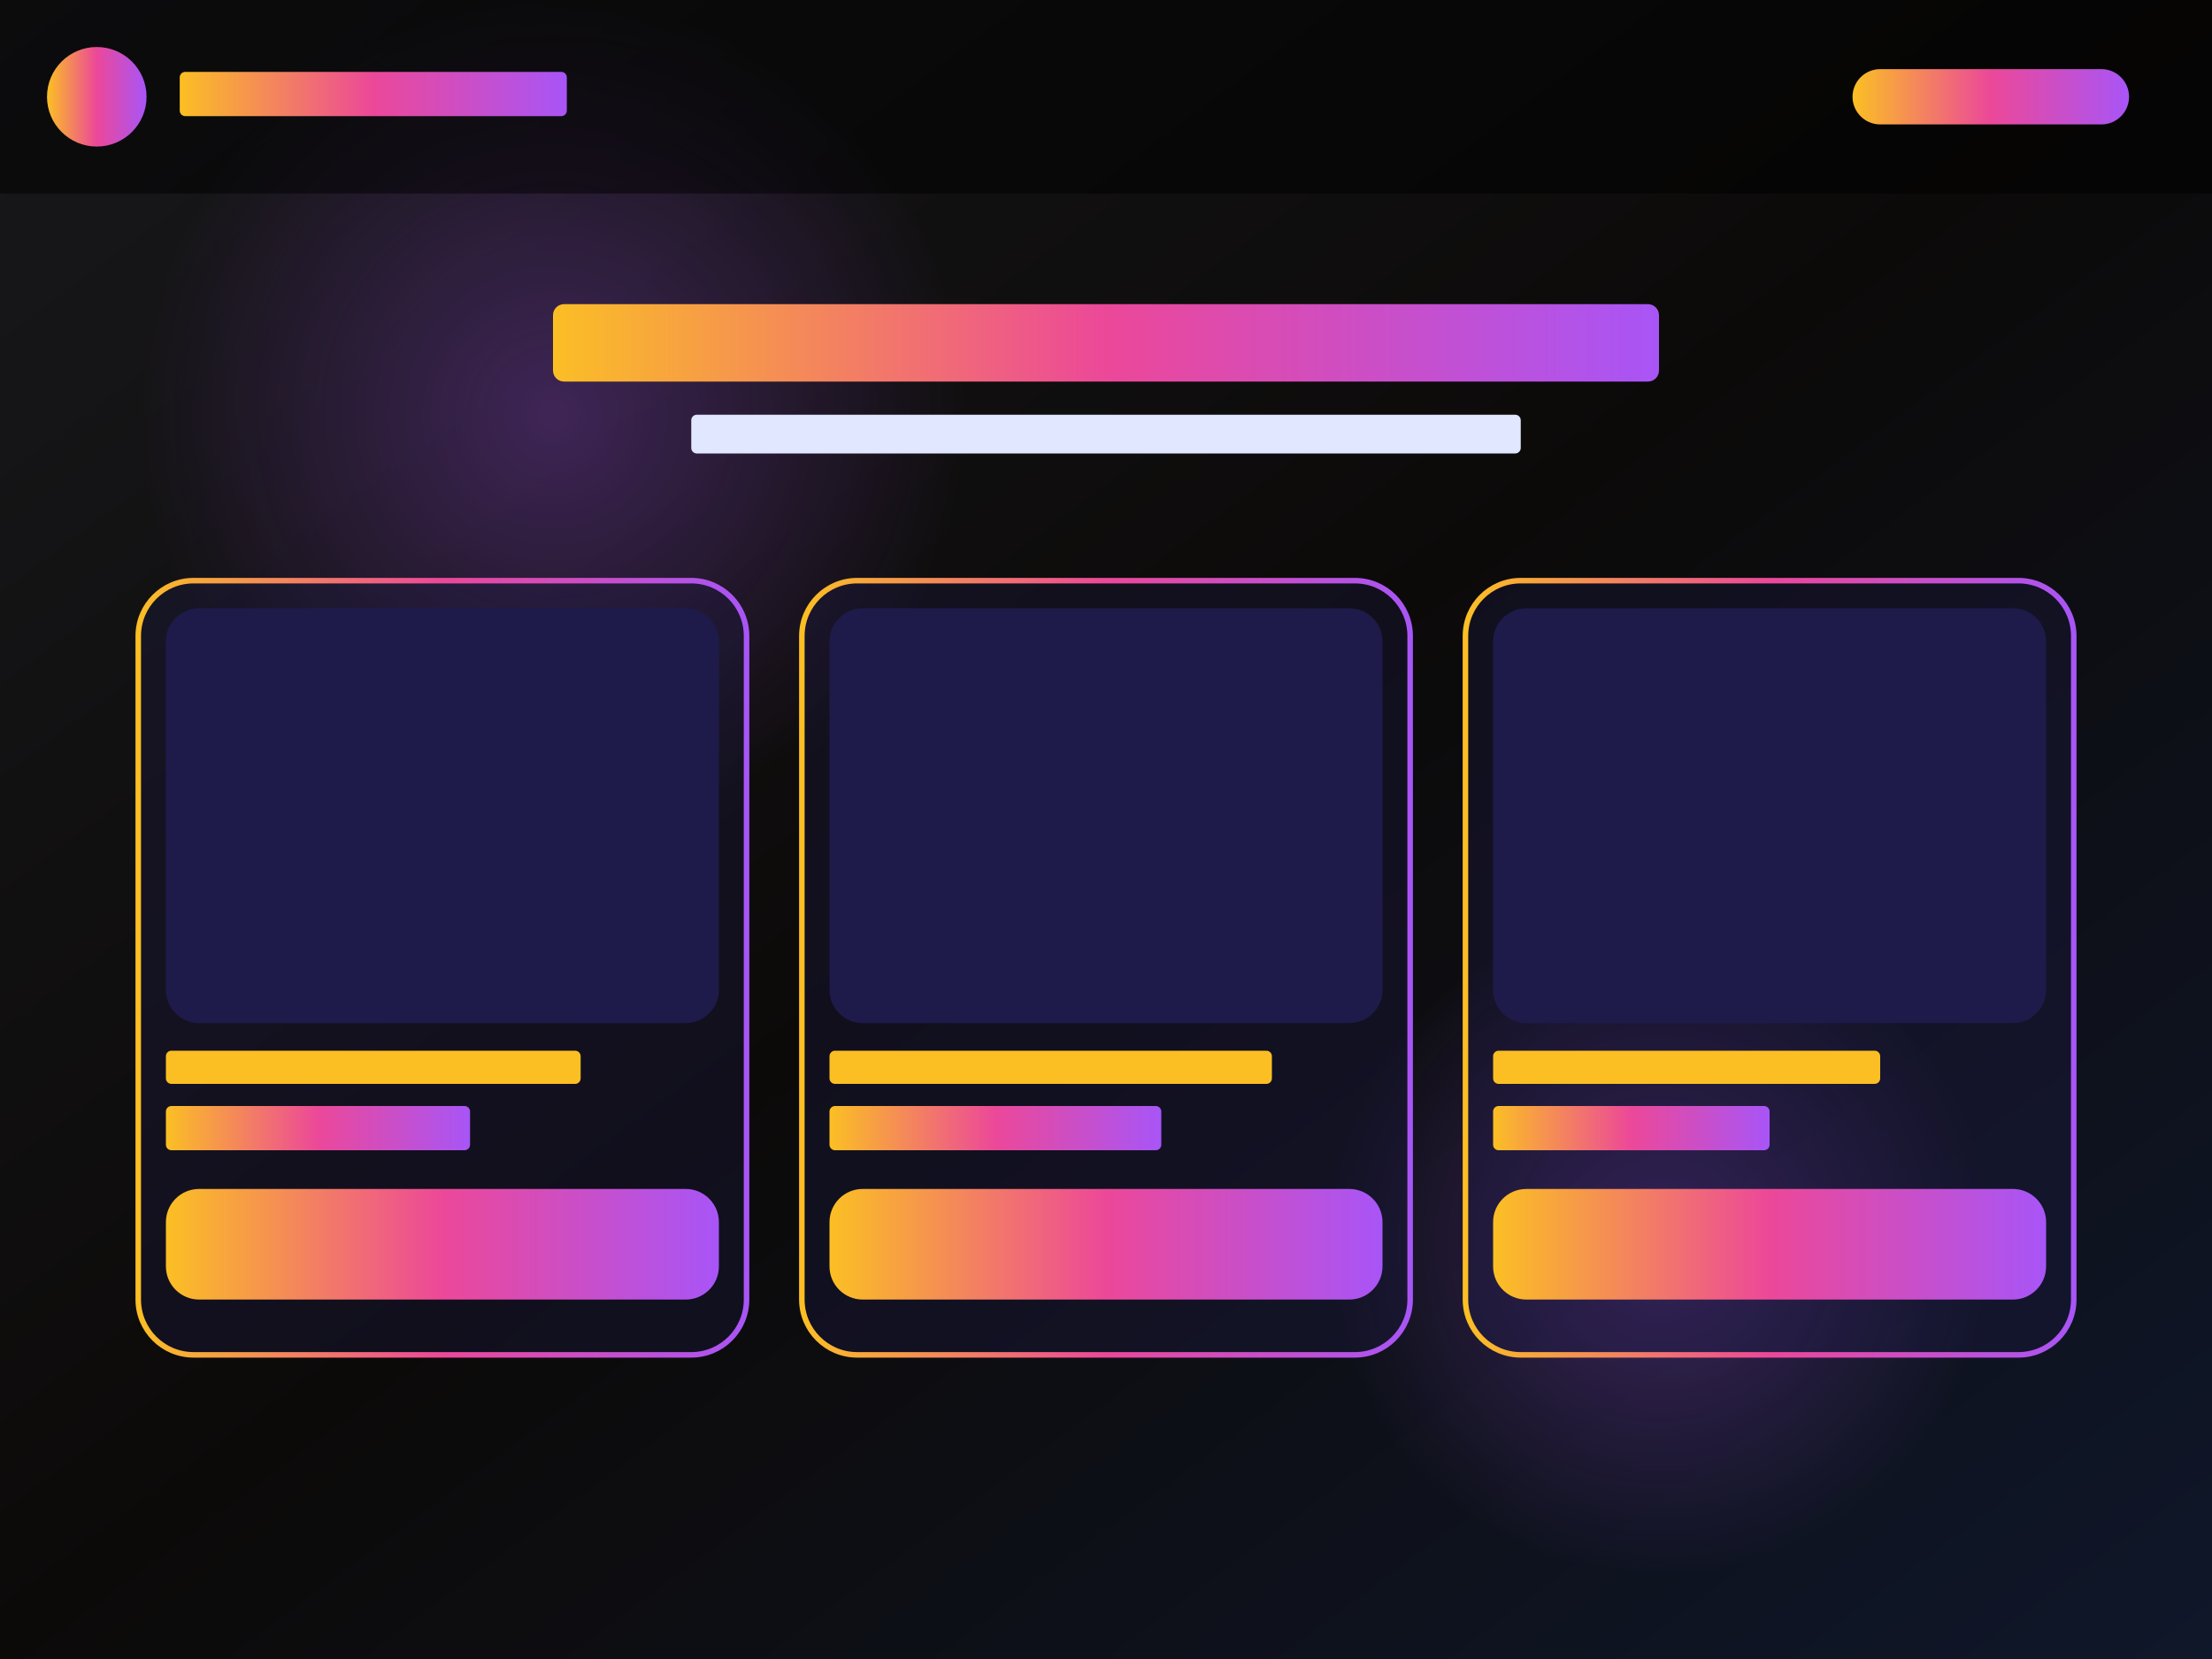
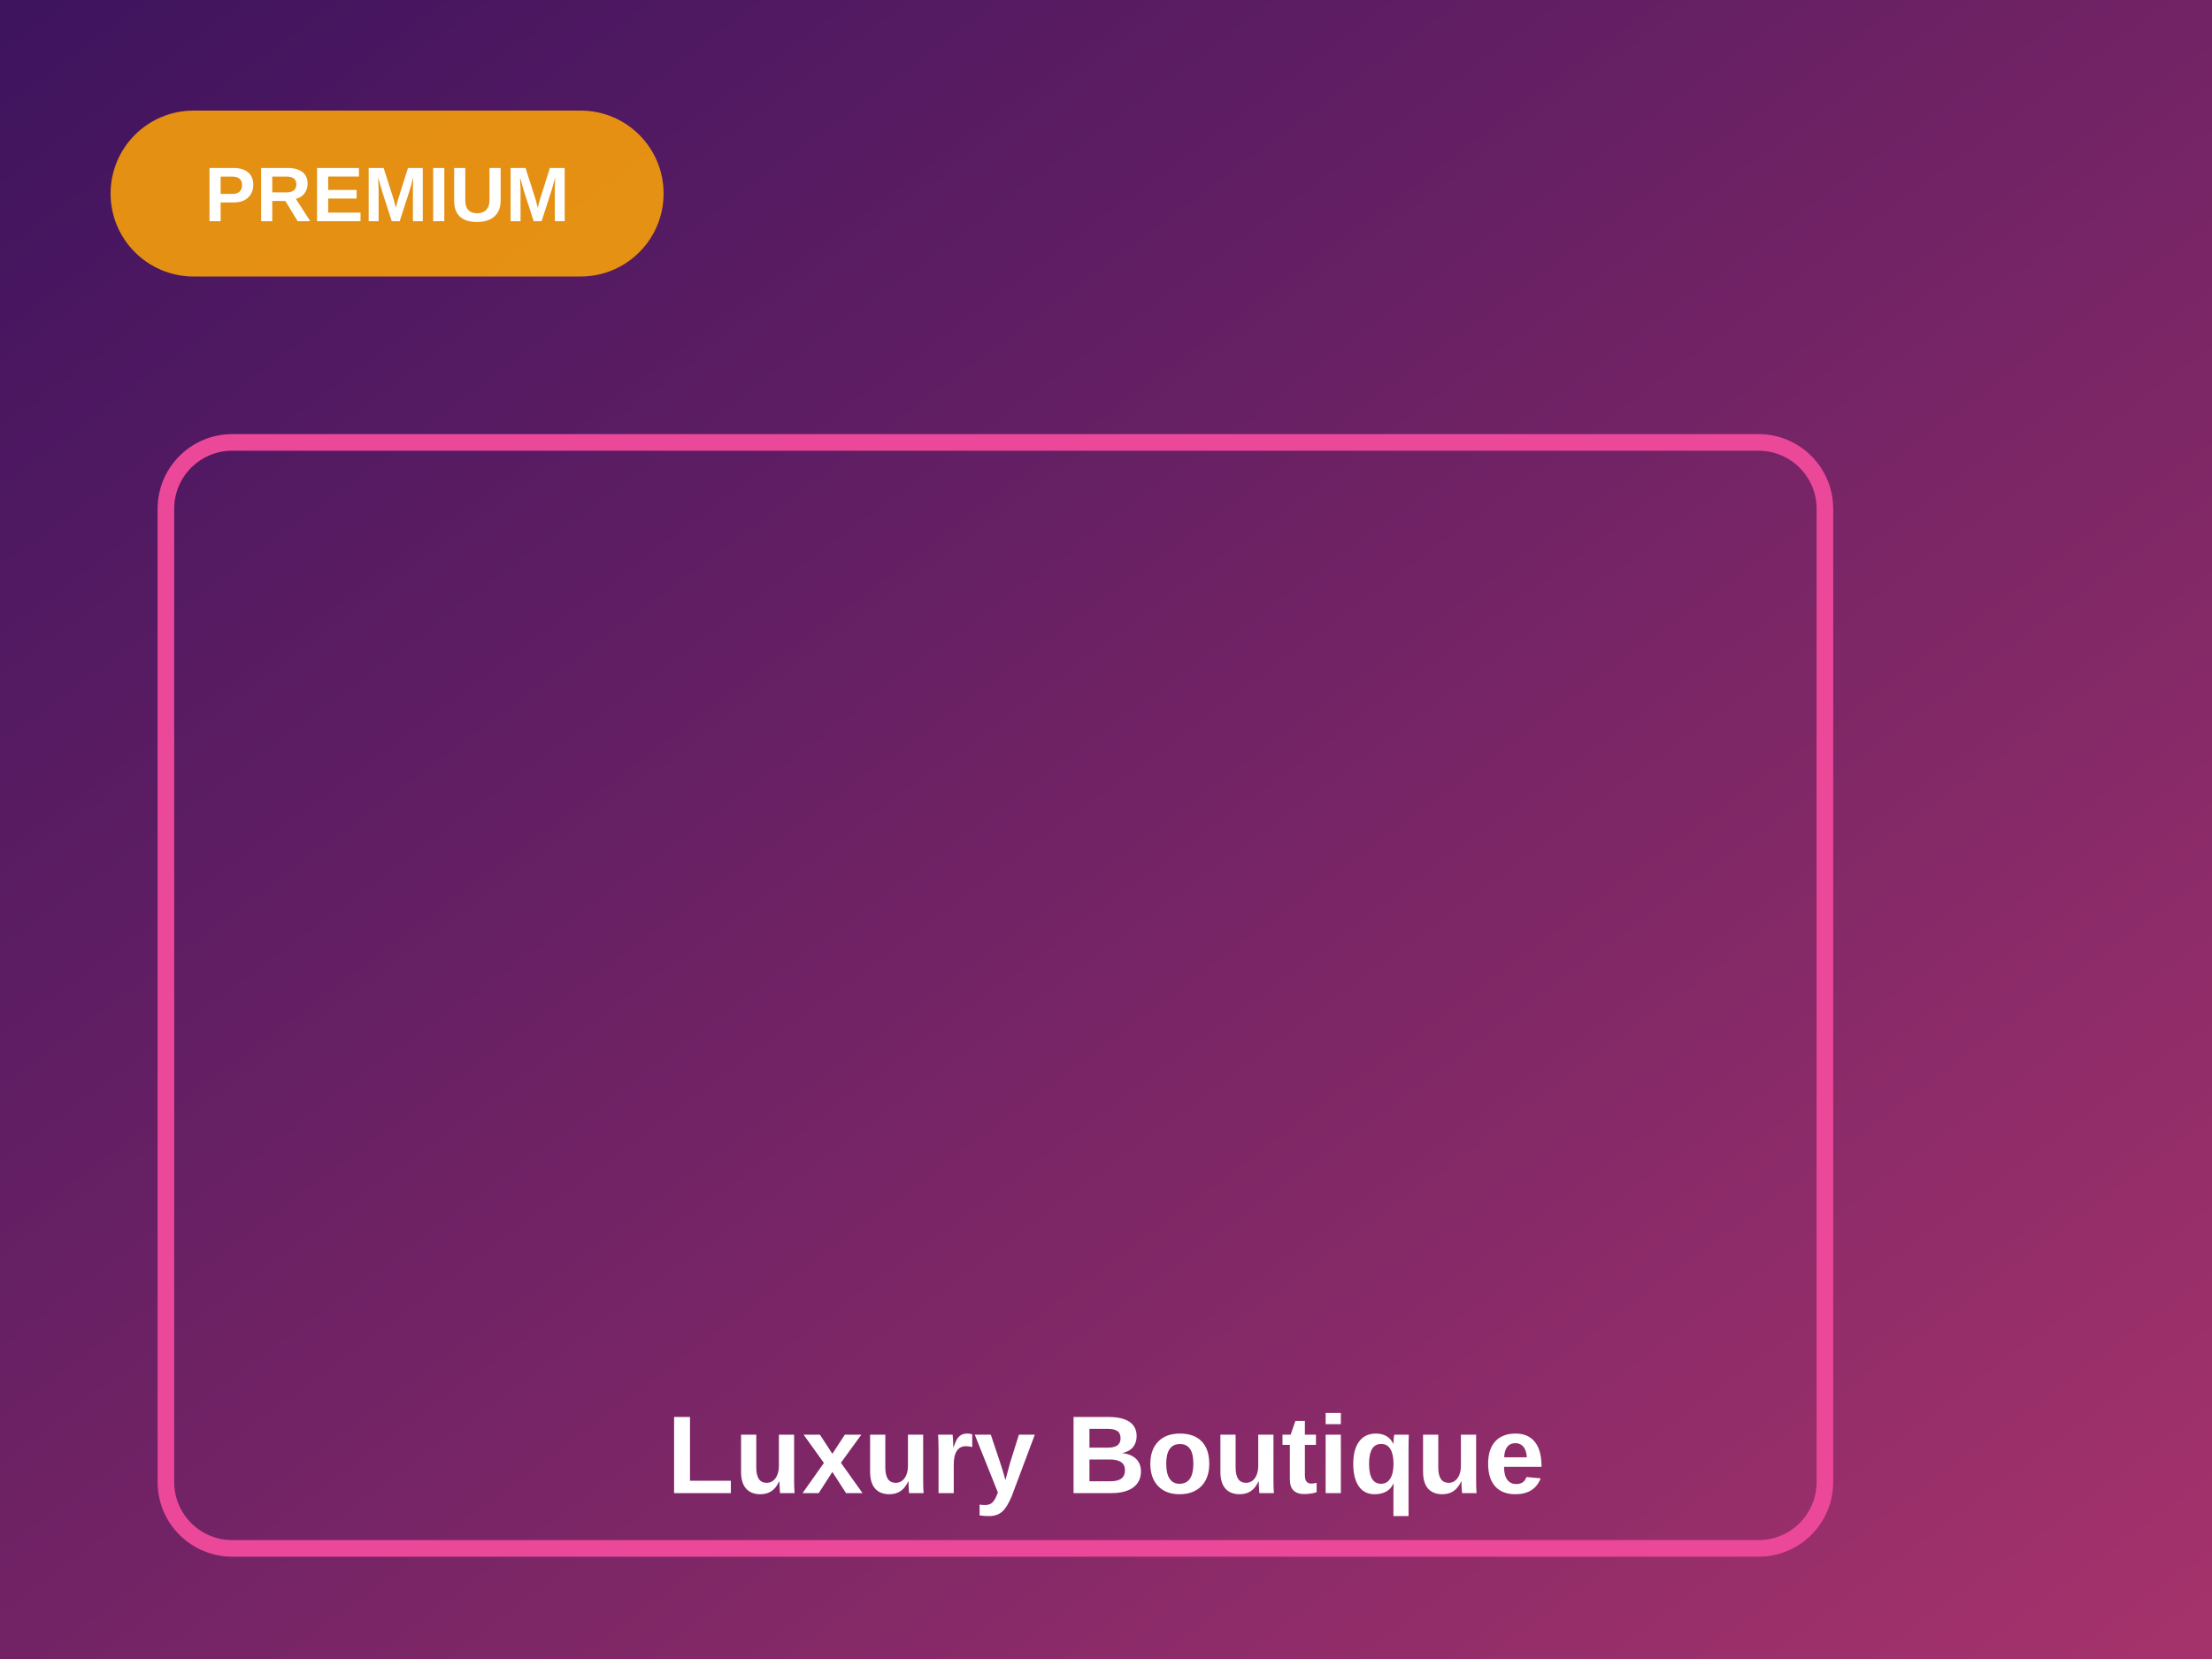
- <svg xmlns="http://www.w3.org/2000/svg" width="800" height="600">
+ <svg xmlns="http://www.w3.org/2000/svg" width="400" height="300">
  <defs>
-     <linearGradient id="bg5" x1="0%" y1="0%" x2="100%" y2="100%">
-       <stop offset="0%" style="stop-color:#18181b;stop-opacity:1" />
-       <stop offset="50%" style="stop-color:#0c0a09;stop-opacity:1" />
-       <stop offset="100%" style="stop-color:#0f172a;stop-opacity:1" />
+     <linearGradient id="grad-luxury-boutique" x1="0%" y1="0%" x2="100%" y2="100%">
+       <stop offset="0%" style="stop-color:#581C87;stop-opacity:1" />
+       <stop offset="100%" style="stop-color:#EC4899;stop-opacity:1" />
    </linearGradient>
-     <linearGradient id="accent5" x1="0%" y1="0%" x2="100%" y2="0%">
-       <stop offset="0%" style="stop-color:#fbbf24;stop-opacity:1" />
-       <stop offset="50%" style="stop-color:#ec4899;stop-opacity:1" />
-       <stop offset="100%" style="stop-color:#a855f7;stop-opacity:1" />
-     </linearGradient>
-     <radialGradient id="glow5">
-       <stop offset="0%" style="stop-color:#a855f7;stop-opacity:0.3" />
-       <stop offset="100%" style="stop-color:#a855f7;stop-opacity:0" />
-     </radialGradient>
  </defs>
-   <rect width="800" height="600" fill="url(#bg5)" />
-   <circle cx="200" cy="150" r="150" fill="url(#glow5)" />
-   <circle cx="600" cy="450" r="120" fill="url(#glow5)" />
-   <rect width="800" height="70" fill="#000000" fill-opacity="0.5" />
-   <circle cx="35" cy="35" r="18" fill="url(#accent5)" />
-   <rect x="65" y="26" width="140" height="16" rx="2" fill="url(#accent5)" />
-   <rect x="670" y="25" width="100" height="20" rx="10" fill="url(#accent5)" />
-   <rect x="200" y="110" width="400" height="28" rx="4" fill="url(#accent5)" />
-   <rect x="250" y="150" width="300" height="14" rx="2" fill="#e0e7ff" />
-   <g transform="translate(50, 210)">
-     <rect width="220" height="280" rx="20" fill="#1e1b4b" fill-opacity="0.3" stroke="url(#accent5)" stroke-width="2" />
-     <rect x="10" y="10" width="200" height="150" rx="12" fill="#1e1b4b" />
-     <rect x="10" y="170" width="150" height="12" rx="2" fill="#fbbf24" />
-     <rect x="10" y="190" width="110" height="16" rx="2" fill="url(#accent5)" />
-     <rect x="10" y="220" width="200" height="40" rx="12" fill="url(#accent5)" />
-     <g transform="translate(240, 0)">
-       <rect width="220" height="280" rx="20" fill="#1e1b4b" fill-opacity="0.3" stroke="url(#accent5)" stroke-width="2" />
-       <rect x="10" y="10" width="200" height="150" rx="12" fill="#1e1b4b" />
-       <rect x="10" y="170" width="160" height="12" rx="2" fill="#fbbf24" />
-       <rect x="10" y="190" width="120" height="16" rx="2" fill="url(#accent5)" />
-       <rect x="10" y="220" width="200" height="40" rx="12" fill="url(#accent5)" />
-     </g>
-     <g transform="translate(480, 0)">
-       <rect width="220" height="280" rx="20" fill="#1e1b4b" fill-opacity="0.3" stroke="url(#accent5)" stroke-width="2" />
-       <rect x="10" y="10" width="200" height="150" rx="12" fill="#1e1b4b" />
-       <rect x="10" y="170" width="140" height="12" rx="2" fill="#fbbf24" />
-       <rect x="10" y="190" width="100" height="16" rx="2" fill="url(#accent5)" />
-       <rect x="10" y="220" width="200" height="40" rx="12" fill="url(#accent5)" />
-     </g>
+   <rect width="400" height="300" fill="url(#grad-luxury-boutique)" />
+   <rect width="400" height="300" fill="rgba(0,0,0,0.3)" />
+   <g>
+     <rect x="20" y="20" width="100" height="30" rx="15" fill="#F59E0B" fill-opacity="0.9" />
+     <text x="70" y="40" font-family="Arial, sans-serif" font-size="14" font-weight="bold" fill="white" text-anchor="middle">PREMIUM</text>
  </g>
+   <rect x="30" y="80" width="300" height="200" rx="12" fill="url(#grad-layout)" fill-opacity="0.4" stroke="#EC4899" stroke-width="3" />
+   <text x="200" y="270" font-family="Arial, sans-serif" font-size="20" font-weight="bold" fill="white" text-anchor="middle">Luxury Boutique</text>
</svg>
